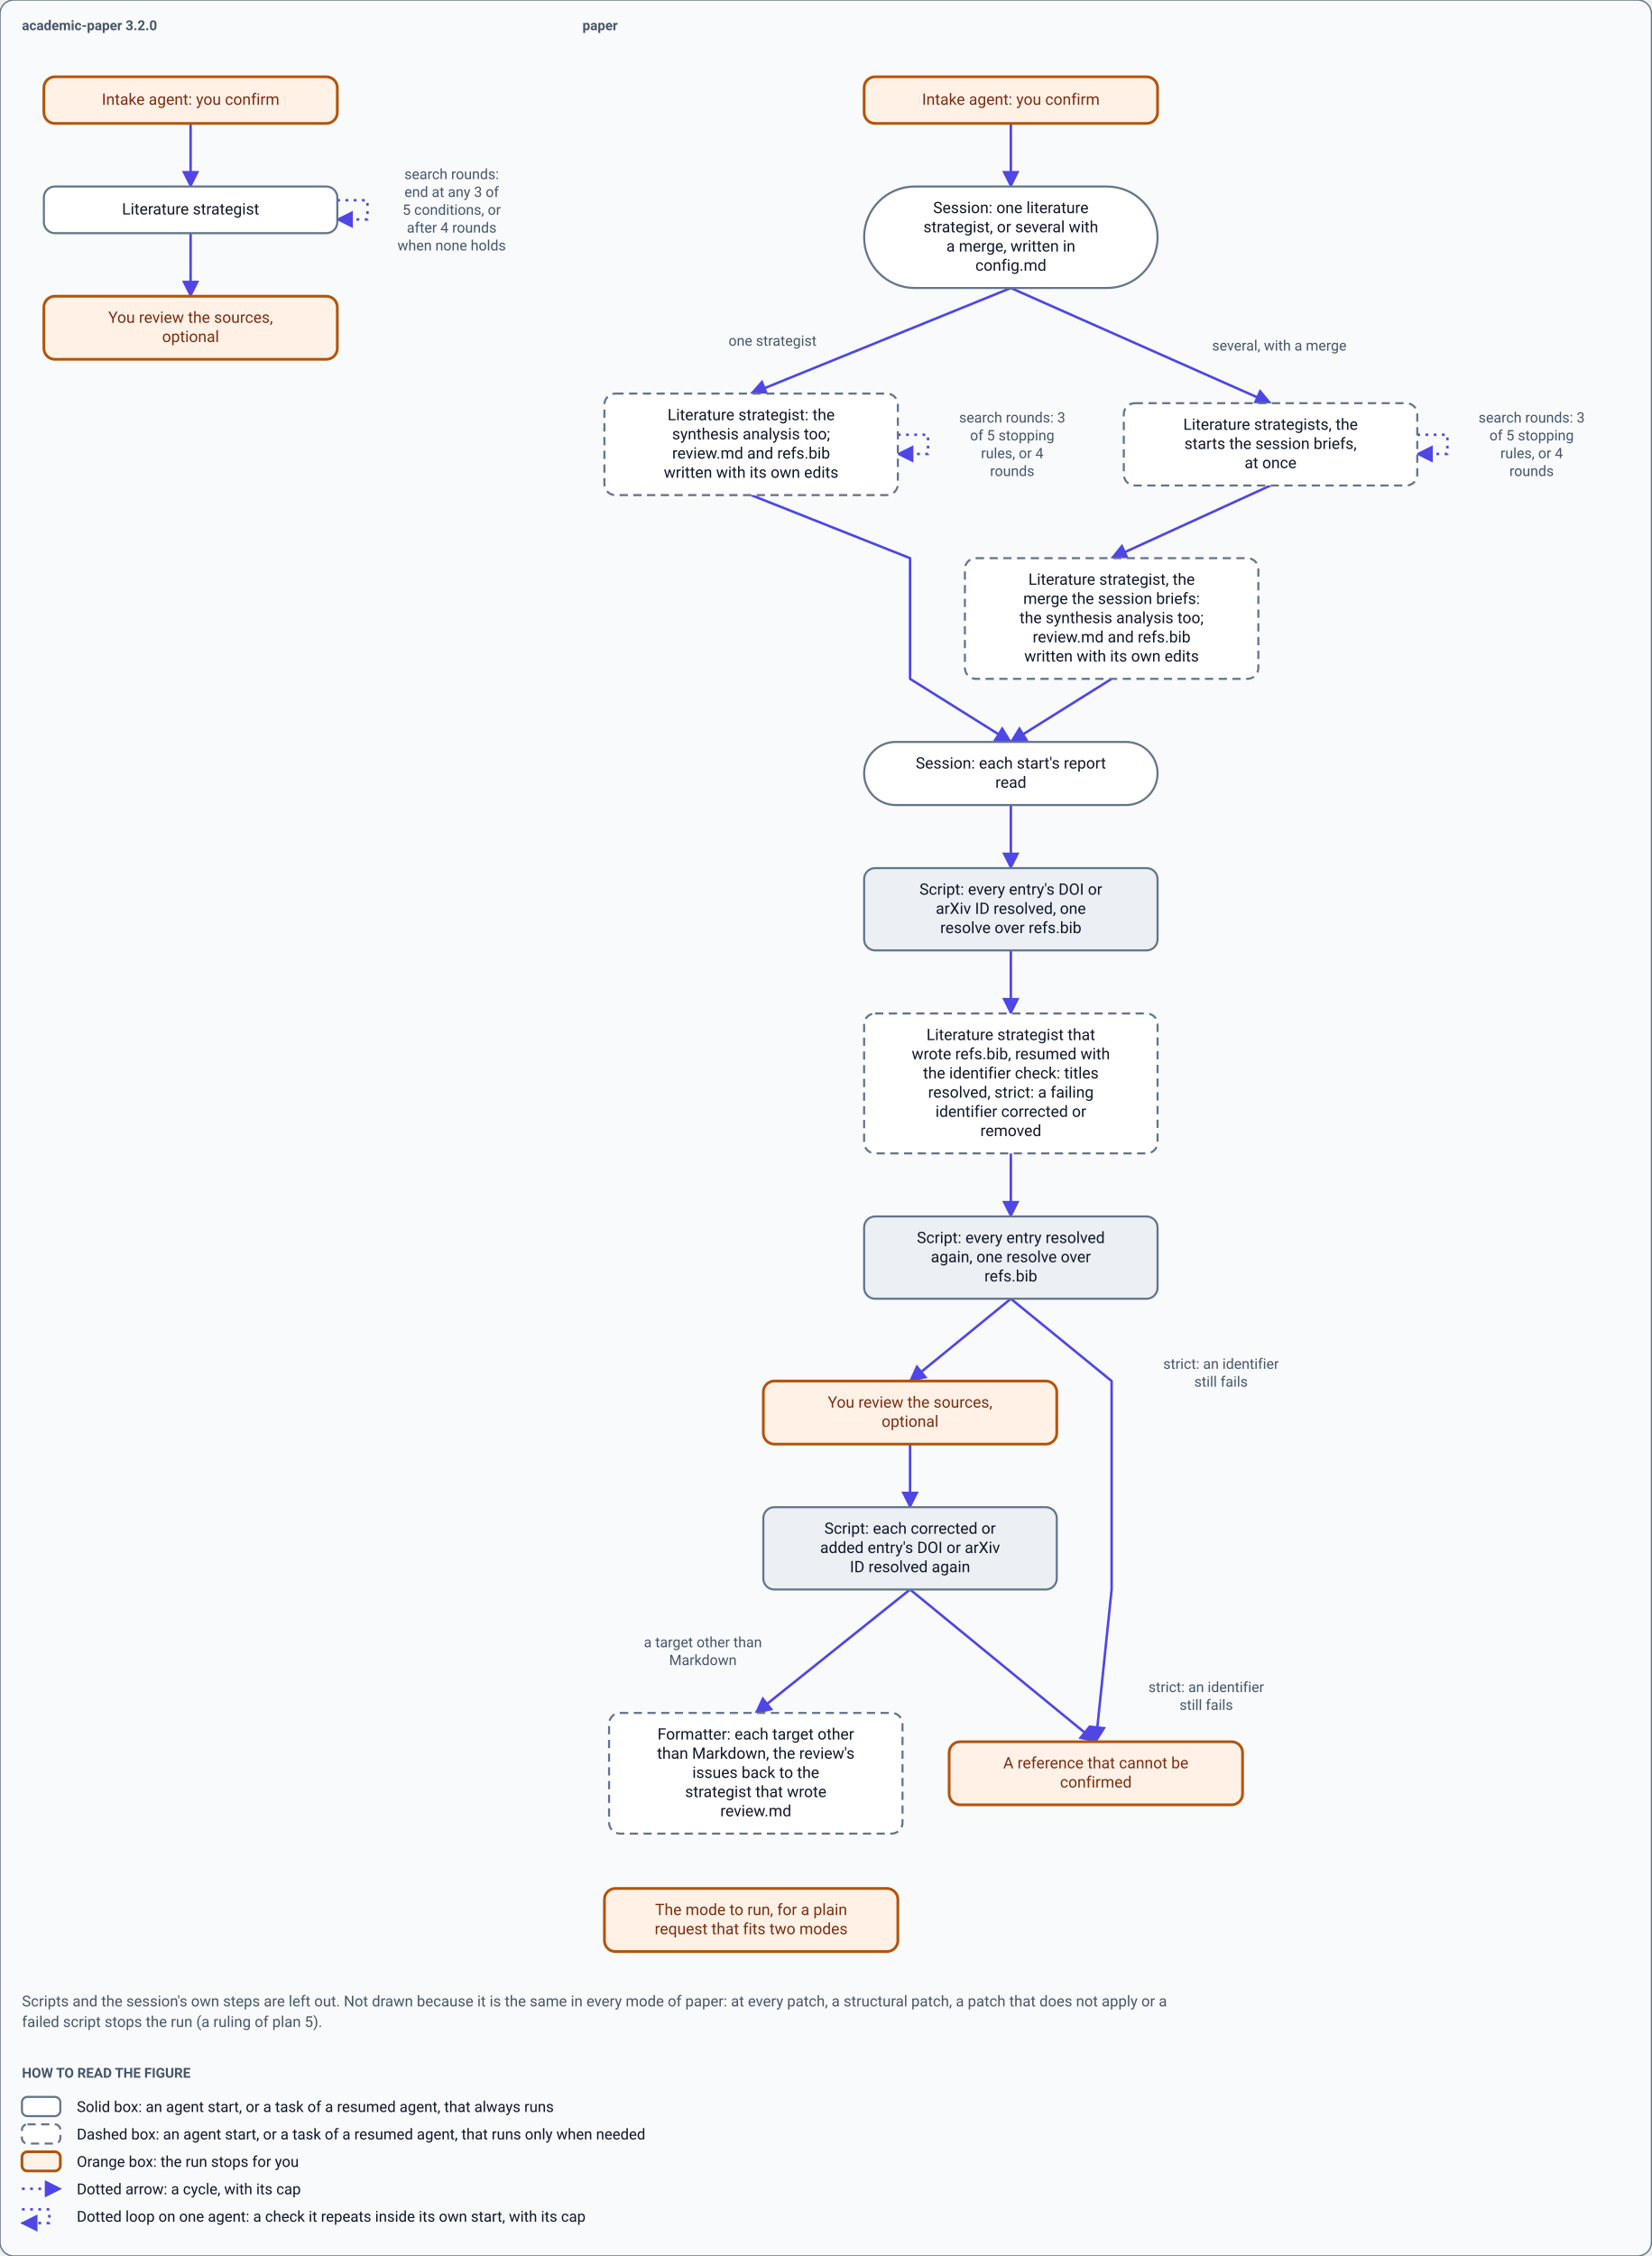
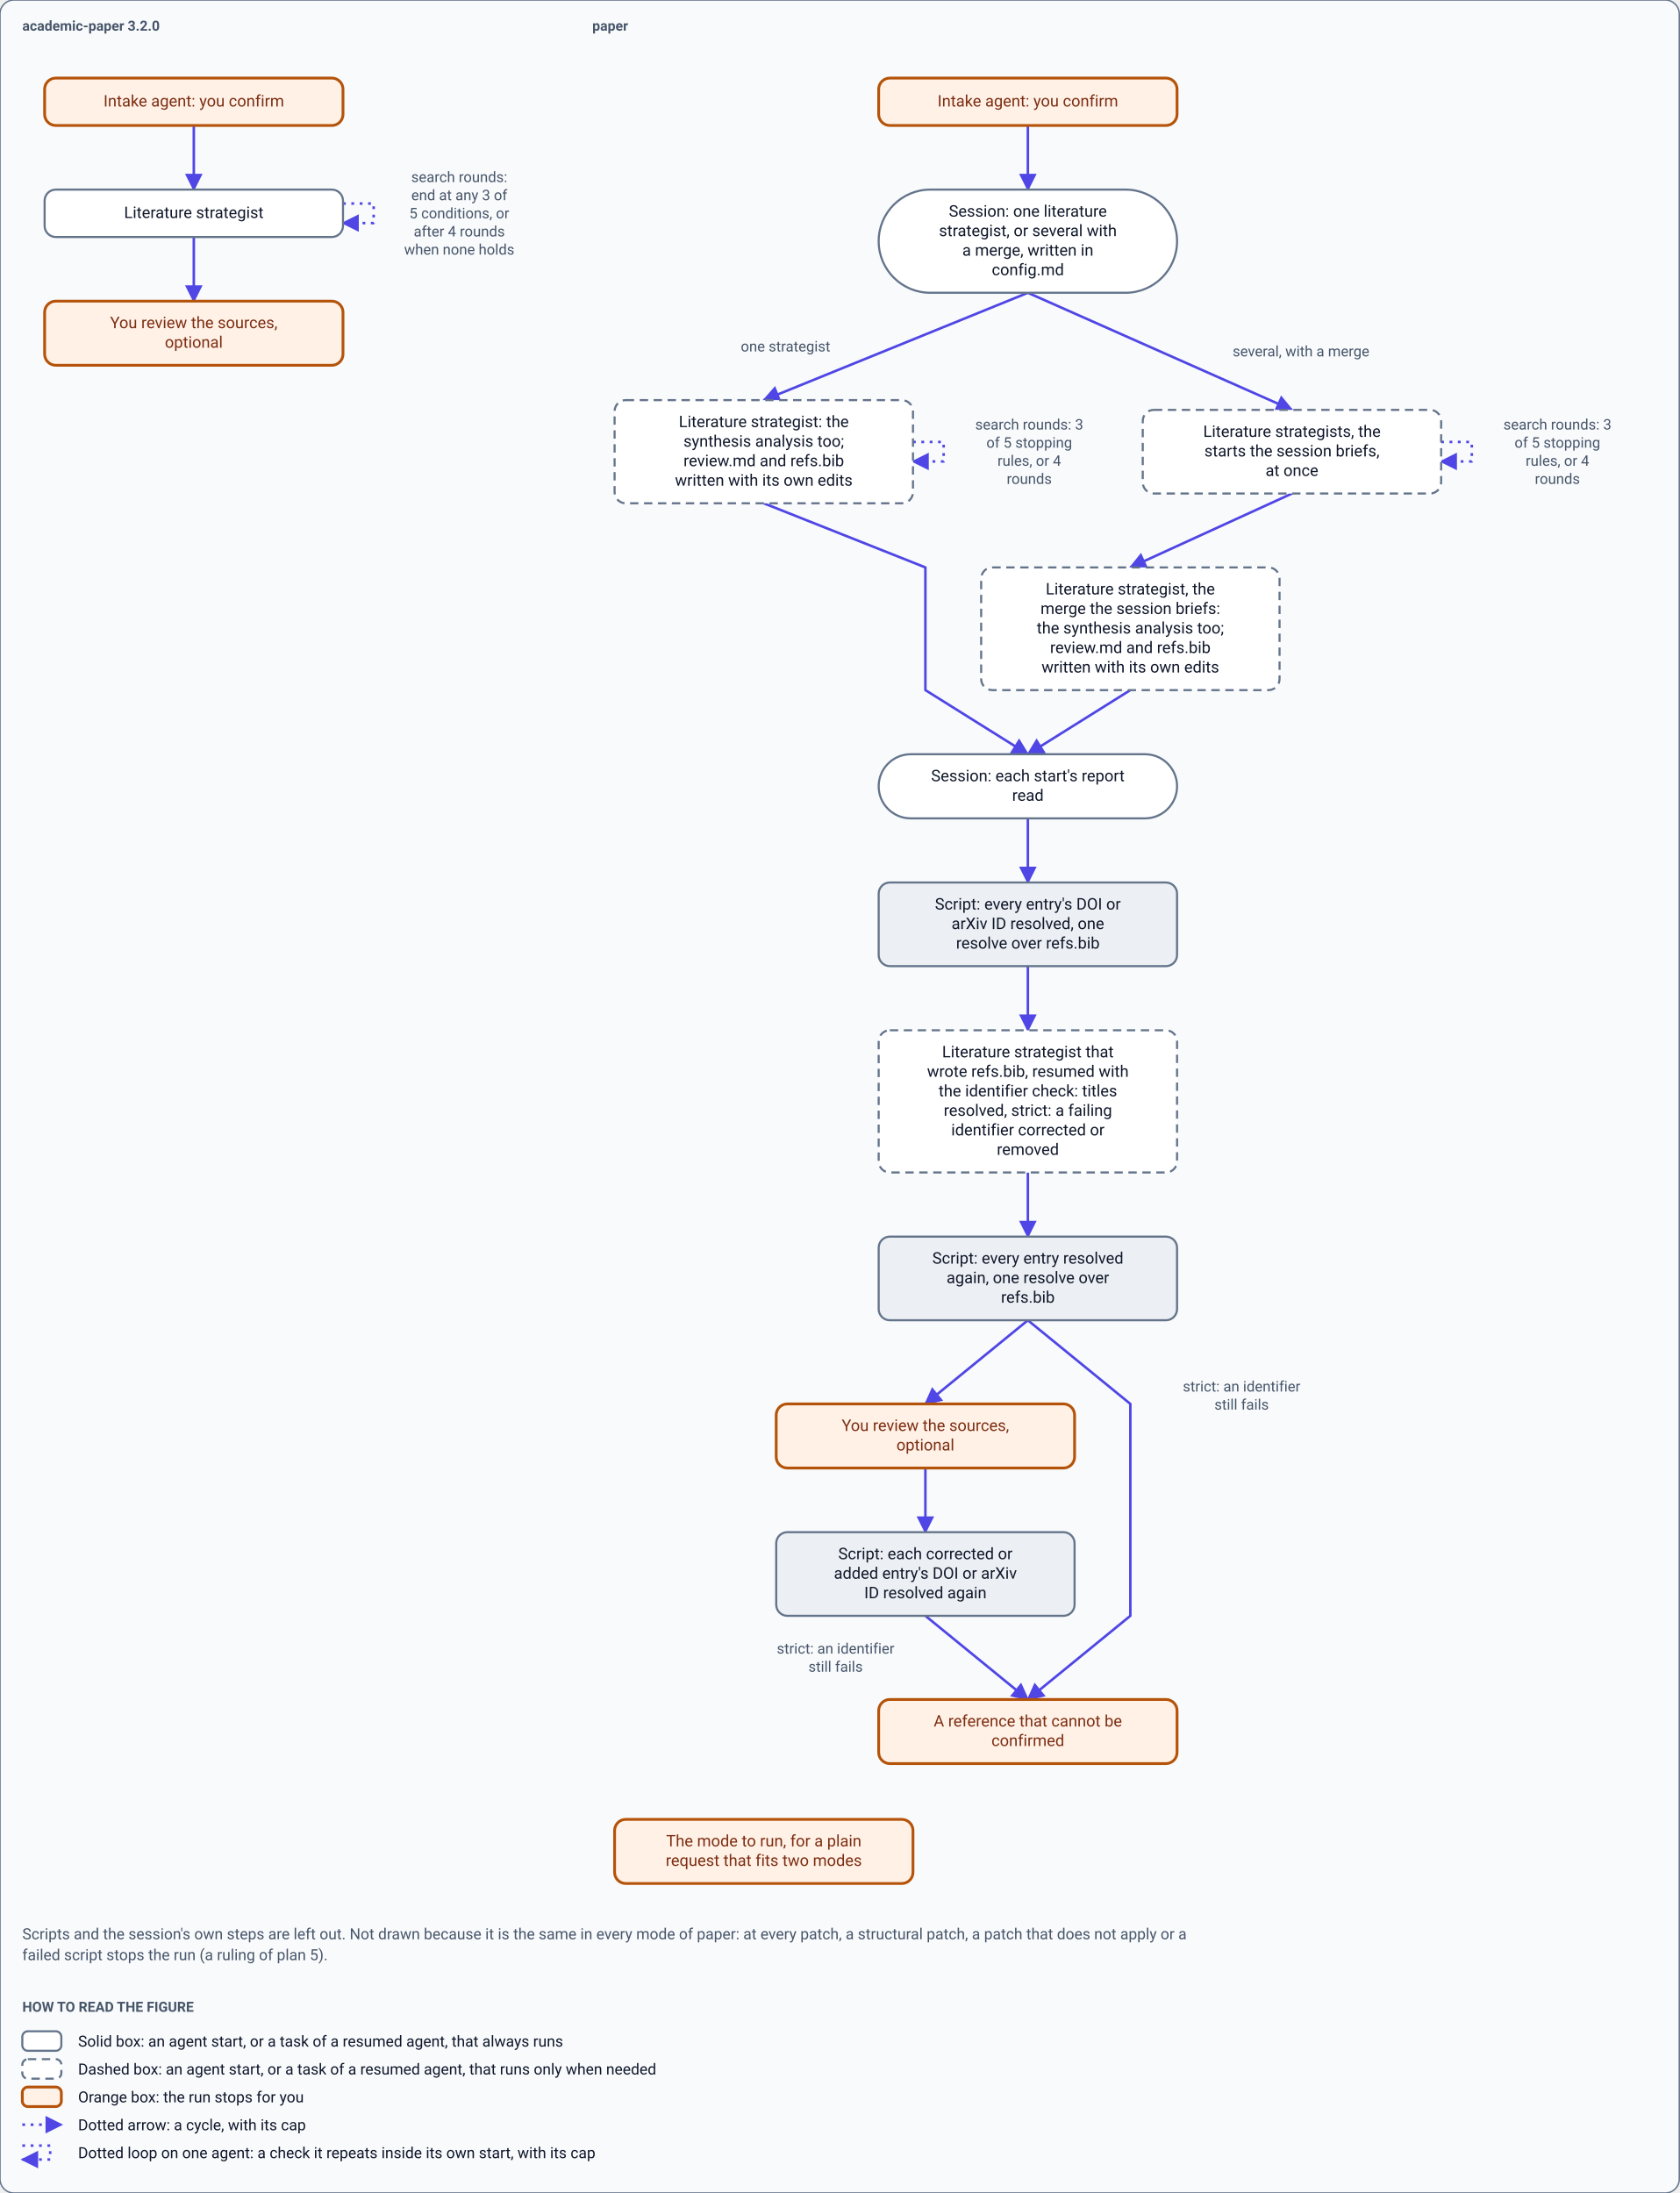
- <svg xmlns="http://www.w3.org/2000/svg" viewBox="0 0 1204.4 1645" width="1204.4" height="1645" role="img" aria-label="The lit-review mode, simple view. Boxes: academic-paper 3.2.0: Intake agent: you confirm (stop); Literature strategist (agent); You review the sources, optional (stop) | paper: Intake agent: you confirm (stop); Session: one literature strategist, or several with a merge, written in config.md (question); Literature strategist: the synthesis analysis too; review.md and refs.bib written with its own edits (agent, only when needed); Literature strategists, the starts the session briefs, at once (agent, only when needed); Literature strategist, the merge the session briefs: the synthesis analysis too; review.md and refs.bib written with its own edits (agent, only when needed); Session: each start's report read (question); Script: every entry's DOI or arXiv ID resolved, one resolve over refs.bib (script); Literature strategist that wrote refs.bib, resumed with the identifier check: titles resolved, strict: a failing identifier corrected or removed (agent, only when needed); Script: every entry resolved again, one resolve over refs.bib (script); You review the sources, optional (stop); Script: each corrected or added entry's DOI or arXiv ID resolved again (script); A reference that cannot be confirmed (stop); Formatter: each target other than Markdown, the review's issues back to the strategist that wrote review.md (agent, only when needed); The mode to run, for a plain request that fits two modes (stop).">
+ <svg xmlns="http://www.w3.org/2000/svg" viewBox="0 0 1204.4 1573" width="1204.4" height="1573" role="img" aria-label="The lit-review mode, simple view. Boxes: academic-paper 3.2.0: Intake agent: you confirm (stop); Literature strategist (agent); You review the sources, optional (stop) | paper: Intake agent: you confirm (stop); Session: one literature strategist, or several with a merge, written in config.md (question); Literature strategist: the synthesis analysis too; review.md and refs.bib written with its own edits (agent, only when needed); Literature strategists, the starts the session briefs, at once (agent, only when needed); Literature strategist, the merge the session briefs: the synthesis analysis too; review.md and refs.bib written with its own edits (agent, only when needed); Session: each start's report read (question); Script: every entry's DOI or arXiv ID resolved, one resolve over refs.bib (script); Literature strategist that wrote refs.bib, resumed with the identifier check: titles resolved, strict: a failing identifier corrected or removed (agent, only when needed); Script: every entry resolved again, one resolve over refs.bib (script); You review the sources, optional (stop); Script: each corrected or added entry's DOI or arXiv ID resolved again (script); A reference that cannot be confirmed (stop); The mode to run, for a plain request that fits two modes (stop).">
  <defs>
    <marker id="arrow" viewBox="0 0 10 10" refX="9" refY="5" markerWidth="7" markerHeight="7" orient="auto">
      <path d="M0,0 L10,5 L0,10 z" fill="#4f46e5" />
    </marker>
  </defs>
-   <rect x="0" y="0" width="1204.4" height="1645" rx="10" fill="#f8fafc" stroke="#64748b" />
+   <rect x="0" y="0" width="1204.4" height="1573" rx="10" fill="#f8fafc" stroke="#64748b" />
  <text x="16" y="22" font-family="ui-sans-serif, -apple-system, 'Segoe UI', Roboto, Helvetica, Arial, sans-serif" font-size="10" fill="#475569" font-weight="700" text-anchor="start">academic-paper 3.2.0</text>
  <path d="M139,90 L139,136" fill="none" stroke="#4f46e5" stroke-width="1.8" marker-end="url(#arrow)" stroke-linejoin="round" />
  <path d="M139,170 L139,216" fill="none" stroke="#4f46e5" stroke-width="1.8" marker-end="url(#arrow)" stroke-linejoin="round" />
  <path d="M246,146 L268,146 L268,160 L246,160" fill="none" stroke="#4f46e5" stroke-width="1.8" stroke-dasharray="2 4" marker-end="url(#arrow)" stroke-linejoin="round" />
  <rect x="32" y="56" width="214" height="34" rx="8" fill="#fff1e6" stroke="#b45309" stroke-width="2" />
  <text x="139" y="76.4" font-family="ui-sans-serif, -apple-system, 'Segoe UI', Roboto, Helvetica, Arial, sans-serif" font-size="11.5" fill="#7c2d12" font-weight="400" text-anchor="middle">Intake agent: you confirm</text>
  <rect x="32" y="136" width="214" height="34" rx="8" fill="#ffffff" stroke="#64748b" stroke-width="1.5" />
  <text x="139" y="156.4" font-family="ui-sans-serif, -apple-system, 'Segoe UI', Roboto, Helvetica, Arial, sans-serif" font-size="11.5" fill="#0f172a" font-weight="400" text-anchor="middle">Literature strategist</text>
  <rect x="32" y="216" width="214" height="46" rx="8" fill="#fff1e6" stroke="#b45309" stroke-width="2" />
  <text x="139" y="235.4" font-family="ui-sans-serif, -apple-system, 'Segoe UI', Roboto, Helvetica, Arial, sans-serif" font-size="11.5" fill="#7c2d12" font-weight="400" text-anchor="middle">You review the sources,</text>
  <text x="139" y="249.4" font-family="ui-sans-serif, -apple-system, 'Segoe UI', Roboto, Helvetica, Arial, sans-serif" font-size="11.5" fill="#7c2d12" font-weight="400" text-anchor="middle">optional</text>
  <text x="329.4" y="130.6" font-family="ui-sans-serif, -apple-system, 'Segoe UI', Roboto, Helvetica, Arial, sans-serif" font-size="10.5" fill="#475569" font-weight="400" text-anchor="middle" stroke="#f8fafc" stroke-width="4" stroke-linejoin="round" paint-order="stroke">search rounds:</text>
  <text x="329.4" y="143.6" font-family="ui-sans-serif, -apple-system, 'Segoe UI', Roboto, Helvetica, Arial, sans-serif" font-size="10.5" fill="#475569" font-weight="400" text-anchor="middle" stroke="#f8fafc" stroke-width="4" stroke-linejoin="round" paint-order="stroke">end at any 3 of</text>
  <text x="329.4" y="156.6" font-family="ui-sans-serif, -apple-system, 'Segoe UI', Roboto, Helvetica, Arial, sans-serif" font-size="10.5" fill="#475569" font-weight="400" text-anchor="middle" stroke="#f8fafc" stroke-width="4" stroke-linejoin="round" paint-order="stroke">5 conditions, or</text>
  <text x="329.4" y="169.6" font-family="ui-sans-serif, -apple-system, 'Segoe UI', Roboto, Helvetica, Arial, sans-serif" font-size="10.5" fill="#475569" font-weight="400" text-anchor="middle" stroke="#f8fafc" stroke-width="4" stroke-linejoin="round" paint-order="stroke">after 4 rounds</text>
  <text x="329.4" y="182.6" font-family="ui-sans-serif, -apple-system, 'Segoe UI', Roboto, Helvetica, Arial, sans-serif" font-size="10.5" fill="#475569" font-weight="400" text-anchor="middle" stroke="#f8fafc" stroke-width="4" stroke-linejoin="round" paint-order="stroke">when none holds</text>
  <text x="424.8" y="22" font-family="ui-sans-serif, -apple-system, 'Segoe UI', Roboto, Helvetica, Arial, sans-serif" font-size="10" fill="#475569" font-weight="700" text-anchor="start">paper</text>
  <path d="M737.2,90 L737.2,136" fill="none" stroke="#4f46e5" stroke-width="1.8" marker-end="url(#arrow)" stroke-linejoin="round" />
  <path d="M737.2,210 L547.8,287" fill="none" stroke="#4f46e5" stroke-width="1.8" marker-end="url(#arrow)" stroke-linejoin="round" />
  <path d="M737.2,210 L926.6,294" fill="none" stroke="#4f46e5" stroke-width="1.8" marker-end="url(#arrow)" stroke-linejoin="round" />
  <path d="M926.6,354 L810.7,407" fill="none" stroke="#4f46e5" stroke-width="1.8" marker-end="url(#arrow)" stroke-linejoin="round" />
  <path d="M547.8,361 L663.7,407 L663.7,495 L737.2,541" fill="none" stroke="#4f46e5" stroke-width="1.8" marker-end="url(#arrow)" stroke-linejoin="round" />
  <path d="M810.7,495 L737.2,541" fill="none" stroke="#4f46e5" stroke-width="1.8" marker-end="url(#arrow)" stroke-linejoin="round" />
  <path d="M737.2,587 L737.2,633" fill="none" stroke="#4f46e5" stroke-width="1.8" marker-end="url(#arrow)" stroke-linejoin="round" />
  <path d="M737.2,693 L737.2,739" fill="none" stroke="#4f46e5" stroke-width="1.8" marker-end="url(#arrow)" stroke-linejoin="round" />
  <path d="M737.2,841 L737.2,887" fill="none" stroke="#4f46e5" stroke-width="1.8" marker-end="url(#arrow)" stroke-linejoin="round" />
-   <path d="M737.2,947 L810.7,1007 L810.7,1053 L810.7,1099 L810.7,1159 L799.2,1270" fill="none" stroke="#4f46e5" stroke-width="1.8" marker-end="url(#arrow)" stroke-linejoin="round" />
+   <path d="M737.2,947 L810.7,1007 L810.7,1053 L810.7,1099 L810.7,1159 L737.2,1219" fill="none" stroke="#4f46e5" stroke-width="1.8" marker-end="url(#arrow)" stroke-linejoin="round" />
  <path d="M737.2,947 L663.7,1007" fill="none" stroke="#4f46e5" stroke-width="1.8" marker-end="url(#arrow)" stroke-linejoin="round" />
  <path d="M663.7,1053 L663.7,1099" fill="none" stroke="#4f46e5" stroke-width="1.8" marker-end="url(#arrow)" stroke-linejoin="round" />
-   <path d="M663.7,1159 L799.2,1270" fill="none" stroke="#4f46e5" stroke-width="1.8" marker-end="url(#arrow)" stroke-linejoin="round" />
-   <path d="M663.7,1159 L551.2,1249" fill="none" stroke="#4f46e5" stroke-width="1.8" marker-end="url(#arrow)" stroke-linejoin="round" />
+   <path d="M663.7,1159 L737.2,1219" fill="none" stroke="#4f46e5" stroke-width="1.8" marker-end="url(#arrow)" stroke-linejoin="round" />
  <path d="M654.8,317 L676.8,317 L676.8,331 L654.8,331" fill="none" stroke="#4f46e5" stroke-width="1.8" stroke-dasharray="2 4" marker-end="url(#arrow)" stroke-linejoin="round" />
  <path d="M1033.6,317 L1055.6,317 L1055.6,331 L1033.6,331" fill="none" stroke="#4f46e5" stroke-width="1.8" stroke-dasharray="2 4" marker-end="url(#arrow)" stroke-linejoin="round" />
  <rect x="630.2" y="56" width="214" height="34" rx="8" fill="#fff1e6" stroke="#b45309" stroke-width="2" />
  <text x="737.2" y="76.4" font-family="ui-sans-serif, -apple-system, 'Segoe UI', Roboto, Helvetica, Arial, sans-serif" font-size="11.5" fill="#7c2d12" font-weight="400" text-anchor="middle">Intake agent: you confirm</text>
  <rect x="630.2" y="136" width="214" height="74" rx="37" fill="#ffffff" stroke="#64748b" stroke-width="1.5" />
  <text x="737.2" y="155.4" font-family="ui-sans-serif, -apple-system, 'Segoe UI', Roboto, Helvetica, Arial, sans-serif" font-size="11.5" fill="#0f172a" font-weight="400" text-anchor="middle">Session: one literature</text>
  <text x="737.2" y="169.4" font-family="ui-sans-serif, -apple-system, 'Segoe UI', Roboto, Helvetica, Arial, sans-serif" font-size="11.5" fill="#0f172a" font-weight="400" text-anchor="middle">strategist, or several with</text>
  <text x="737.2" y="183.4" font-family="ui-sans-serif, -apple-system, 'Segoe UI', Roboto, Helvetica, Arial, sans-serif" font-size="11.5" fill="#0f172a" font-weight="400" text-anchor="middle">a merge, written in</text>
  <text x="737.2" y="197.4" font-family="ui-sans-serif, -apple-system, 'Segoe UI', Roboto, Helvetica, Arial, sans-serif" font-size="11.5" fill="#0f172a" font-weight="400" text-anchor="middle">config.md</text>
  <rect x="440.8" y="287" width="214" height="74" rx="8" fill="#ffffff" stroke="#64748b" stroke-width="1.5" stroke-dasharray="6 4" />
  <text x="547.8" y="306.4" font-family="ui-sans-serif, -apple-system, 'Segoe UI', Roboto, Helvetica, Arial, sans-serif" font-size="11.5" fill="#0f172a" font-weight="400" text-anchor="middle">Literature strategist: the</text>
  <text x="547.8" y="320.4" font-family="ui-sans-serif, -apple-system, 'Segoe UI', Roboto, Helvetica, Arial, sans-serif" font-size="11.5" fill="#0f172a" font-weight="400" text-anchor="middle">synthesis analysis too;</text>
  <text x="547.8" y="334.4" font-family="ui-sans-serif, -apple-system, 'Segoe UI', Roboto, Helvetica, Arial, sans-serif" font-size="11.5" fill="#0f172a" font-weight="400" text-anchor="middle">review.md and refs.bib</text>
  <text x="547.8" y="348.4" font-family="ui-sans-serif, -apple-system, 'Segoe UI', Roboto, Helvetica, Arial, sans-serif" font-size="11.5" fill="#0f172a" font-weight="400" text-anchor="middle">written with its own edits</text>
  <rect x="819.6" y="294" width="214" height="60" rx="8" fill="#ffffff" stroke="#64748b" stroke-width="1.5" stroke-dasharray="6 4" />
  <text x="926.6" y="313.4" font-family="ui-sans-serif, -apple-system, 'Segoe UI', Roboto, Helvetica, Arial, sans-serif" font-size="11.5" fill="#0f172a" font-weight="400" text-anchor="middle">Literature strategists, the</text>
  <text x="926.6" y="327.4" font-family="ui-sans-serif, -apple-system, 'Segoe UI', Roboto, Helvetica, Arial, sans-serif" font-size="11.5" fill="#0f172a" font-weight="400" text-anchor="middle">starts the session briefs,</text>
  <text x="926.6" y="341.4" font-family="ui-sans-serif, -apple-system, 'Segoe UI', Roboto, Helvetica, Arial, sans-serif" font-size="11.5" fill="#0f172a" font-weight="400" text-anchor="middle">at once</text>
  <rect x="703.7" y="407" width="214" height="88" rx="8" fill="#ffffff" stroke="#64748b" stroke-width="1.5" stroke-dasharray="6 4" />
  <text x="810.7" y="426.4" font-family="ui-sans-serif, -apple-system, 'Segoe UI', Roboto, Helvetica, Arial, sans-serif" font-size="11.5" fill="#0f172a" font-weight="400" text-anchor="middle">Literature strategist, the</text>
  <text x="810.7" y="440.4" font-family="ui-sans-serif, -apple-system, 'Segoe UI', Roboto, Helvetica, Arial, sans-serif" font-size="11.5" fill="#0f172a" font-weight="400" text-anchor="middle">merge the session briefs:</text>
  <text x="810.7" y="454.4" font-family="ui-sans-serif, -apple-system, 'Segoe UI', Roboto, Helvetica, Arial, sans-serif" font-size="11.5" fill="#0f172a" font-weight="400" text-anchor="middle">the synthesis analysis too;</text>
  <text x="810.7" y="468.4" font-family="ui-sans-serif, -apple-system, 'Segoe UI', Roboto, Helvetica, Arial, sans-serif" font-size="11.5" fill="#0f172a" font-weight="400" text-anchor="middle">review.md and refs.bib</text>
  <text x="810.7" y="482.4" font-family="ui-sans-serif, -apple-system, 'Segoe UI', Roboto, Helvetica, Arial, sans-serif" font-size="11.5" fill="#0f172a" font-weight="400" text-anchor="middle">written with its own edits</text>
  <rect x="630.2" y="541" width="214" height="46" rx="23" fill="#ffffff" stroke="#64748b" stroke-width="1.5" />
  <text x="737.2" y="560.4" font-family="ui-sans-serif, -apple-system, 'Segoe UI', Roboto, Helvetica, Arial, sans-serif" font-size="11.5" fill="#0f172a" font-weight="400" text-anchor="middle">Session: each start's report</text>
  <text x="737.2" y="574.4" font-family="ui-sans-serif, -apple-system, 'Segoe UI', Roboto, Helvetica, Arial, sans-serif" font-size="11.5" fill="#0f172a" font-weight="400" text-anchor="middle">read</text>
  <rect x="630.2" y="633" width="214" height="60" rx="8" fill="#eceff3" stroke="#64748b" stroke-width="1.5" />
  <text x="737.2" y="652.4" font-family="ui-sans-serif, -apple-system, 'Segoe UI', Roboto, Helvetica, Arial, sans-serif" font-size="11.5" fill="#0f172a" font-weight="400" text-anchor="middle">Script: every entry's DOI or</text>
  <text x="737.2" y="666.4" font-family="ui-sans-serif, -apple-system, 'Segoe UI', Roboto, Helvetica, Arial, sans-serif" font-size="11.5" fill="#0f172a" font-weight="400" text-anchor="middle">arXiv ID resolved, one</text>
  <text x="737.2" y="680.4" font-family="ui-sans-serif, -apple-system, 'Segoe UI', Roboto, Helvetica, Arial, sans-serif" font-size="11.5" fill="#0f172a" font-weight="400" text-anchor="middle">resolve over refs.bib</text>
  <rect x="630.2" y="739" width="214" height="102" rx="8" fill="#ffffff" stroke="#64748b" stroke-width="1.5" stroke-dasharray="6 4" />
  <text x="737.2" y="758.4" font-family="ui-sans-serif, -apple-system, 'Segoe UI', Roboto, Helvetica, Arial, sans-serif" font-size="11.5" fill="#0f172a" font-weight="400" text-anchor="middle">Literature strategist that</text>
  <text x="737.2" y="772.4" font-family="ui-sans-serif, -apple-system, 'Segoe UI', Roboto, Helvetica, Arial, sans-serif" font-size="11.5" fill="#0f172a" font-weight="400" text-anchor="middle">wrote refs.bib, resumed with</text>
  <text x="737.2" y="786.4" font-family="ui-sans-serif, -apple-system, 'Segoe UI', Roboto, Helvetica, Arial, sans-serif" font-size="11.5" fill="#0f172a" font-weight="400" text-anchor="middle">the identifier check: titles</text>
  <text x="737.2" y="800.4" font-family="ui-sans-serif, -apple-system, 'Segoe UI', Roboto, Helvetica, Arial, sans-serif" font-size="11.5" fill="#0f172a" font-weight="400" text-anchor="middle">resolved, strict: a failing</text>
  <text x="737.2" y="814.4" font-family="ui-sans-serif, -apple-system, 'Segoe UI', Roboto, Helvetica, Arial, sans-serif" font-size="11.5" fill="#0f172a" font-weight="400" text-anchor="middle">identifier corrected or</text>
  <text x="737.2" y="828.4" font-family="ui-sans-serif, -apple-system, 'Segoe UI', Roboto, Helvetica, Arial, sans-serif" font-size="11.5" fill="#0f172a" font-weight="400" text-anchor="middle">removed</text>
  <rect x="630.2" y="887" width="214" height="60" rx="8" fill="#eceff3" stroke="#64748b" stroke-width="1.5" />
  <text x="737.2" y="906.4" font-family="ui-sans-serif, -apple-system, 'Segoe UI', Roboto, Helvetica, Arial, sans-serif" font-size="11.5" fill="#0f172a" font-weight="400" text-anchor="middle">Script: every entry resolved</text>
  <text x="737.2" y="920.4" font-family="ui-sans-serif, -apple-system, 'Segoe UI', Roboto, Helvetica, Arial, sans-serif" font-size="11.5" fill="#0f172a" font-weight="400" text-anchor="middle">again, one resolve over</text>
  <text x="737.2" y="934.4" font-family="ui-sans-serif, -apple-system, 'Segoe UI', Roboto, Helvetica, Arial, sans-serif" font-size="11.5" fill="#0f172a" font-weight="400" text-anchor="middle">refs.bib</text>
  <rect x="556.7" y="1007" width="214" height="46" rx="8" fill="#fff1e6" stroke="#b45309" stroke-width="2" />
  <text x="663.7" y="1026.4" font-family="ui-sans-serif, -apple-system, 'Segoe UI', Roboto, Helvetica, Arial, sans-serif" font-size="11.5" fill="#7c2d12" font-weight="400" text-anchor="middle">You review the sources,</text>
  <text x="663.7" y="1040.4" font-family="ui-sans-serif, -apple-system, 'Segoe UI', Roboto, Helvetica, Arial, sans-serif" font-size="11.5" fill="#7c2d12" font-weight="400" text-anchor="middle">optional</text>
  <rect x="556.7" y="1099" width="214" height="60" rx="8" fill="#eceff3" stroke="#64748b" stroke-width="1.5" />
  <text x="663.7" y="1118.4" font-family="ui-sans-serif, -apple-system, 'Segoe UI', Roboto, Helvetica, Arial, sans-serif" font-size="11.5" fill="#0f172a" font-weight="400" text-anchor="middle">Script: each corrected or</text>
  <text x="663.7" y="1132.4" font-family="ui-sans-serif, -apple-system, 'Segoe UI', Roboto, Helvetica, Arial, sans-serif" font-size="11.5" fill="#0f172a" font-weight="400" text-anchor="middle">added entry's DOI or arXiv</text>
  <text x="663.7" y="1146.4" font-family="ui-sans-serif, -apple-system, 'Segoe UI', Roboto, Helvetica, Arial, sans-serif" font-size="11.5" fill="#0f172a" font-weight="400" text-anchor="middle">ID resolved again</text>
-   <rect x="692.2" y="1270" width="214" height="46" rx="8" fill="#fff1e6" stroke="#b45309" stroke-width="2" />
-   <text x="799.2" y="1289.4" font-family="ui-sans-serif, -apple-system, 'Segoe UI', Roboto, Helvetica, Arial, sans-serif" font-size="11.5" fill="#7c2d12" font-weight="400" text-anchor="middle">A reference that cannot be</text>
-   <text x="799.2" y="1303.4" font-family="ui-sans-serif, -apple-system, 'Segoe UI', Roboto, Helvetica, Arial, sans-serif" font-size="11.5" fill="#7c2d12" font-weight="400" text-anchor="middle">confirmed</text>
-   <rect x="444.2" y="1249" width="214" height="88" rx="8" fill="#ffffff" stroke="#64748b" stroke-width="1.5" stroke-dasharray="6 4" />
-   <text x="551.2" y="1268.4" font-family="ui-sans-serif, -apple-system, 'Segoe UI', Roboto, Helvetica, Arial, sans-serif" font-size="11.5" fill="#0f172a" font-weight="400" text-anchor="middle">Formatter: each target other</text>
-   <text x="551.2" y="1282.4" font-family="ui-sans-serif, -apple-system, 'Segoe UI', Roboto, Helvetica, Arial, sans-serif" font-size="11.5" fill="#0f172a" font-weight="400" text-anchor="middle">than Markdown, the review's</text>
-   <text x="551.2" y="1296.4" font-family="ui-sans-serif, -apple-system, 'Segoe UI', Roboto, Helvetica, Arial, sans-serif" font-size="11.5" fill="#0f172a" font-weight="400" text-anchor="middle">issues back to the</text>
-   <text x="551.2" y="1310.4" font-family="ui-sans-serif, -apple-system, 'Segoe UI', Roboto, Helvetica, Arial, sans-serif" font-size="11.5" fill="#0f172a" font-weight="400" text-anchor="middle">strategist that wrote</text>
-   <text x="551.2" y="1324.4" font-family="ui-sans-serif, -apple-system, 'Segoe UI', Roboto, Helvetica, Arial, sans-serif" font-size="11.5" fill="#0f172a" font-weight="400" text-anchor="middle">review.md</text>
-   <rect x="440.8" y="1377" width="214" height="46" rx="8" fill="#fff1e6" stroke="#b45309" stroke-width="2" />
-   <text x="547.8" y="1396.4" font-family="ui-sans-serif, -apple-system, 'Segoe UI', Roboto, Helvetica, Arial, sans-serif" font-size="11.5" fill="#7c2d12" font-weight="400" text-anchor="middle">The mode to run, for a plain</text>
-   <text x="547.8" y="1410.4" font-family="ui-sans-serif, -apple-system, 'Segoe UI', Roboto, Helvetica, Arial, sans-serif" font-size="11.5" fill="#7c2d12" font-weight="400" text-anchor="middle">request that fits two modes</text>
+   <rect x="630.2" y="1219" width="214" height="46" rx="8" fill="#fff1e6" stroke="#b45309" stroke-width="2" />
+   <text x="737.2" y="1238.4" font-family="ui-sans-serif, -apple-system, 'Segoe UI', Roboto, Helvetica, Arial, sans-serif" font-size="11.5" fill="#7c2d12" font-weight="400" text-anchor="middle">A reference that cannot be</text>
+   <text x="737.2" y="1252.4" font-family="ui-sans-serif, -apple-system, 'Segoe UI', Roboto, Helvetica, Arial, sans-serif" font-size="11.5" fill="#7c2d12" font-weight="400" text-anchor="middle">confirmed</text>
+   <rect x="440.8" y="1305" width="214" height="46" rx="8" fill="#fff1e6" stroke="#b45309" stroke-width="2" />
+   <text x="547.8" y="1324.4" font-family="ui-sans-serif, -apple-system, 'Segoe UI', Roboto, Helvetica, Arial, sans-serif" font-size="11.5" fill="#7c2d12" font-weight="400" text-anchor="middle">The mode to run, for a plain</text>
+   <text x="547.8" y="1338.4" font-family="ui-sans-serif, -apple-system, 'Segoe UI', Roboto, Helvetica, Arial, sans-serif" font-size="11.5" fill="#7c2d12" font-weight="400" text-anchor="middle">request that fits two modes</text>
  <text x="563.4" y="252.1" font-family="ui-sans-serif, -apple-system, 'Segoe UI', Roboto, Helvetica, Arial, sans-serif" font-size="10.5" fill="#475569" font-weight="400" text-anchor="middle" stroke="#f8fafc" stroke-width="4" stroke-linejoin="round" paint-order="stroke">one strategist</text>
-   <text x="933" y="255.6" font-family="ui-sans-serif, -apple-system, 'Segoe UI', Roboto, Helvetica, Arial, sans-serif" font-size="10.5" fill="#475569" font-weight="400" text-anchor="middle" stroke="#f8fafc" stroke-width="4" stroke-linejoin="round" paint-order="stroke">several, with a merge</text>
+   <text x="933.1" y="255.6" font-family="ui-sans-serif, -apple-system, 'Segoe UI', Roboto, Helvetica, Arial, sans-serif" font-size="10.5" fill="#475569" font-weight="400" text-anchor="middle" stroke="#f8fafc" stroke-width="4" stroke-linejoin="round" paint-order="stroke">several, with a merge</text>
  <text x="890.5" y="998.1" font-family="ui-sans-serif, -apple-system, 'Segoe UI', Roboto, Helvetica, Arial, sans-serif" font-size="10.5" fill="#475569" font-weight="400" text-anchor="middle" stroke="#f8fafc" stroke-width="4" stroke-linejoin="round" paint-order="stroke">strict: an identifier</text>
  <text x="890.5" y="1011.1" font-family="ui-sans-serif, -apple-system, 'Segoe UI', Roboto, Helvetica, Arial, sans-serif" font-size="10.5" fill="#475569" font-weight="400" text-anchor="middle" stroke="#f8fafc" stroke-width="4" stroke-linejoin="round" paint-order="stroke">still fails</text>
-   <text x="879.7" y="1233.8" font-family="ui-sans-serif, -apple-system, 'Segoe UI', Roboto, Helvetica, Arial, sans-serif" font-size="10.5" fill="#475569" font-weight="400" text-anchor="middle" stroke="#f8fafc" stroke-width="4" stroke-linejoin="round" paint-order="stroke">strict: an identifier</text>
-   <text x="879.7" y="1246.8" font-family="ui-sans-serif, -apple-system, 'Segoe UI', Roboto, Helvetica, Arial, sans-serif" font-size="10.5" fill="#475569" font-weight="400" text-anchor="middle" stroke="#f8fafc" stroke-width="4" stroke-linejoin="round" paint-order="stroke">still fails</text>
-   <text x="512.6" y="1201.1" font-family="ui-sans-serif, -apple-system, 'Segoe UI', Roboto, Helvetica, Arial, sans-serif" font-size="10.5" fill="#475569" font-weight="400" text-anchor="middle" stroke="#f8fafc" stroke-width="4" stroke-linejoin="round" paint-order="stroke">a target other than</text>
-   <text x="512.6" y="1214.1" font-family="ui-sans-serif, -apple-system, 'Segoe UI', Roboto, Helvetica, Arial, sans-serif" font-size="10.5" fill="#475569" font-weight="400" text-anchor="middle" stroke="#f8fafc" stroke-width="4" stroke-linejoin="round" paint-order="stroke">Markdown</text>
+   <text x="599.3" y="1186.1" font-family="ui-sans-serif, -apple-system, 'Segoe UI', Roboto, Helvetica, Arial, sans-serif" font-size="10.5" fill="#475569" font-weight="400" text-anchor="middle" stroke="#f8fafc" stroke-width="4" stroke-linejoin="round" paint-order="stroke">strict: an identifier</text>
+   <text x="599.3" y="1199.1" font-family="ui-sans-serif, -apple-system, 'Segoe UI', Roboto, Helvetica, Arial, sans-serif" font-size="10.5" fill="#475569" font-weight="400" text-anchor="middle" stroke="#f8fafc" stroke-width="4" stroke-linejoin="round" paint-order="stroke">still fails</text>
  <text x="738.2" y="308.1" font-family="ui-sans-serif, -apple-system, 'Segoe UI', Roboto, Helvetica, Arial, sans-serif" font-size="10.5" fill="#475569" font-weight="400" text-anchor="middle" stroke="#f8fafc" stroke-width="4" stroke-linejoin="round" paint-order="stroke">search rounds: 3</text>
  <text x="738.2" y="321.1" font-family="ui-sans-serif, -apple-system, 'Segoe UI', Roboto, Helvetica, Arial, sans-serif" font-size="10.5" fill="#475569" font-weight="400" text-anchor="middle" stroke="#f8fafc" stroke-width="4" stroke-linejoin="round" paint-order="stroke">of 5 stopping</text>
  <text x="738.2" y="334.1" font-family="ui-sans-serif, -apple-system, 'Segoe UI', Roboto, Helvetica, Arial, sans-serif" font-size="10.5" fill="#475569" font-weight="400" text-anchor="middle" stroke="#f8fafc" stroke-width="4" stroke-linejoin="round" paint-order="stroke">rules, or 4</text>
  <text x="738.2" y="347.1" font-family="ui-sans-serif, -apple-system, 'Segoe UI', Roboto, Helvetica, Arial, sans-serif" font-size="10.5" fill="#475569" font-weight="400" text-anchor="middle" stroke="#f8fafc" stroke-width="4" stroke-linejoin="round" paint-order="stroke">rounds</text>
  <text x="1117" y="308.1" font-family="ui-sans-serif, -apple-system, 'Segoe UI', Roboto, Helvetica, Arial, sans-serif" font-size="10.5" fill="#475569" font-weight="400" text-anchor="middle" stroke="#f8fafc" stroke-width="4" stroke-linejoin="round" paint-order="stroke">search rounds: 3</text>
  <text x="1117" y="321.1" font-family="ui-sans-serif, -apple-system, 'Segoe UI', Roboto, Helvetica, Arial, sans-serif" font-size="10.5" fill="#475569" font-weight="400" text-anchor="middle" stroke="#f8fafc" stroke-width="4" stroke-linejoin="round" paint-order="stroke">of 5 stopping</text>
  <text x="1117" y="334.1" font-family="ui-sans-serif, -apple-system, 'Segoe UI', Roboto, Helvetica, Arial, sans-serif" font-size="10.5" fill="#475569" font-weight="400" text-anchor="middle" stroke="#f8fafc" stroke-width="4" stroke-linejoin="round" paint-order="stroke">rules, or 4</text>
  <text x="1117" y="347.1" font-family="ui-sans-serif, -apple-system, 'Segoe UI', Roboto, Helvetica, Arial, sans-serif" font-size="10.5" fill="#475569" font-weight="400" text-anchor="middle" stroke="#f8fafc" stroke-width="4" stroke-linejoin="round" paint-order="stroke">rounds</text>
-   <text x="16" y="1463" font-family="ui-sans-serif, -apple-system, 'Segoe UI', Roboto, Helvetica, Arial, sans-serif" font-size="11" fill="#475569" font-weight="400" text-anchor="start">Scripts and the session's own steps are left out. Not drawn because it is the same in every mode of paper: at every patch, a structural patch, a patch that does not apply or a</text>
-   <text x="16" y="1478" font-family="ui-sans-serif, -apple-system, 'Segoe UI', Roboto, Helvetica, Arial, sans-serif" font-size="11" fill="#475569" font-weight="400" text-anchor="start">failed script stops the run (a ruling of plan 5).</text>
-   <text x="16" y="1515" font-family="ui-sans-serif, -apple-system, 'Segoe UI', Roboto, Helvetica, Arial, sans-serif" font-size="10" fill="#475569" font-weight="700" text-anchor="start">HOW TO READ THE FIGURE</text>
-   <rect x="16" y="1529" width="28" height="14" rx="4" fill="#ffffff" stroke="#64748b" stroke-width="1.5" />
-   <text x="56" y="1540" font-family="ui-sans-serif, -apple-system, 'Segoe UI', Roboto, Helvetica, Arial, sans-serif" font-size="11" fill="#0f172a" font-weight="400" text-anchor="start">Solid box: an agent start, or a task of a resumed agent, that always runs</text>
-   <rect x="16" y="1549" width="28" height="14" rx="4" fill="#ffffff" stroke="#64748b" stroke-width="1.5" stroke-dasharray="6 4" />
-   <text x="56" y="1560" font-family="ui-sans-serif, -apple-system, 'Segoe UI', Roboto, Helvetica, Arial, sans-serif" font-size="11" fill="#0f172a" font-weight="400" text-anchor="start">Dashed box: an agent start, or a task of a resumed agent, that runs only when needed</text>
-   <rect x="16" y="1569" width="28" height="14" rx="4" fill="#fff1e6" stroke="#b45309" stroke-width="2" />
-   <text x="56" y="1580" font-family="ui-sans-serif, -apple-system, 'Segoe UI', Roboto, Helvetica, Arial, sans-serif" font-size="11" fill="#0f172a" font-weight="400" text-anchor="start">Orange box: the run stops for you</text>
-   <path d="M16,1596 L44,1596" fill="none" stroke="#4f46e5" stroke-width="1.8" stroke-dasharray="2 4" marker-end="url(#arrow)" stroke-linejoin="round" />
-   <text x="56" y="1600" font-family="ui-sans-serif, -apple-system, 'Segoe UI', Roboto, Helvetica, Arial, sans-serif" font-size="11" fill="#0f172a" font-weight="400" text-anchor="start">Dotted arrow: a cycle, with its cap</text>
-   <path d="M16,1611 L36,1611 L36,1621 L16,1621" fill="none" stroke="#4f46e5" stroke-width="1.8" stroke-dasharray="2 4" marker-end="url(#arrow)" stroke-linejoin="round" />
-   <text x="56" y="1620" font-family="ui-sans-serif, -apple-system, 'Segoe UI', Roboto, Helvetica, Arial, sans-serif" font-size="11" fill="#0f172a" font-weight="400" text-anchor="start">Dotted loop on one agent: a check it repeats inside its own start, with its cap</text>
+   <text x="16" y="1391" font-family="ui-sans-serif, -apple-system, 'Segoe UI', Roboto, Helvetica, Arial, sans-serif" font-size="11" fill="#475569" font-weight="400" text-anchor="start">Scripts and the session's own steps are left out. Not drawn because it is the same in every mode of paper: at every patch, a structural patch, a patch that does not apply or a</text>
+   <text x="16" y="1406" font-family="ui-sans-serif, -apple-system, 'Segoe UI', Roboto, Helvetica, Arial, sans-serif" font-size="11" fill="#475569" font-weight="400" text-anchor="start">failed script stops the run (a ruling of plan 5).</text>
+   <text x="16" y="1443" font-family="ui-sans-serif, -apple-system, 'Segoe UI', Roboto, Helvetica, Arial, sans-serif" font-size="10" fill="#475569" font-weight="700" text-anchor="start">HOW TO READ THE FIGURE</text>
+   <rect x="16" y="1457" width="28" height="14" rx="4" fill="#ffffff" stroke="#64748b" stroke-width="1.5" />
+   <text x="56" y="1468" font-family="ui-sans-serif, -apple-system, 'Segoe UI', Roboto, Helvetica, Arial, sans-serif" font-size="11" fill="#0f172a" font-weight="400" text-anchor="start">Solid box: an agent start, or a task of a resumed agent, that always runs</text>
+   <rect x="16" y="1477" width="28" height="14" rx="4" fill="#ffffff" stroke="#64748b" stroke-width="1.5" stroke-dasharray="6 4" />
+   <text x="56" y="1488" font-family="ui-sans-serif, -apple-system, 'Segoe UI', Roboto, Helvetica, Arial, sans-serif" font-size="11" fill="#0f172a" font-weight="400" text-anchor="start">Dashed box: an agent start, or a task of a resumed agent, that runs only when needed</text>
+   <rect x="16" y="1497" width="28" height="14" rx="4" fill="#fff1e6" stroke="#b45309" stroke-width="2" />
+   <text x="56" y="1508" font-family="ui-sans-serif, -apple-system, 'Segoe UI', Roboto, Helvetica, Arial, sans-serif" font-size="11" fill="#0f172a" font-weight="400" text-anchor="start">Orange box: the run stops for you</text>
+   <path d="M16,1524 L44,1524" fill="none" stroke="#4f46e5" stroke-width="1.8" stroke-dasharray="2 4" marker-end="url(#arrow)" stroke-linejoin="round" />
+   <text x="56" y="1528" font-family="ui-sans-serif, -apple-system, 'Segoe UI', Roboto, Helvetica, Arial, sans-serif" font-size="11" fill="#0f172a" font-weight="400" text-anchor="start">Dotted arrow: a cycle, with its cap</text>
+   <path d="M16,1539 L36,1539 L36,1549 L16,1549" fill="none" stroke="#4f46e5" stroke-width="1.8" stroke-dasharray="2 4" marker-end="url(#arrow)" stroke-linejoin="round" />
+   <text x="56" y="1548" font-family="ui-sans-serif, -apple-system, 'Segoe UI', Roboto, Helvetica, Arial, sans-serif" font-size="11" fill="#0f172a" font-weight="400" text-anchor="start">Dotted loop on one agent: a check it repeats inside its own start, with its cap</text>
</svg>
